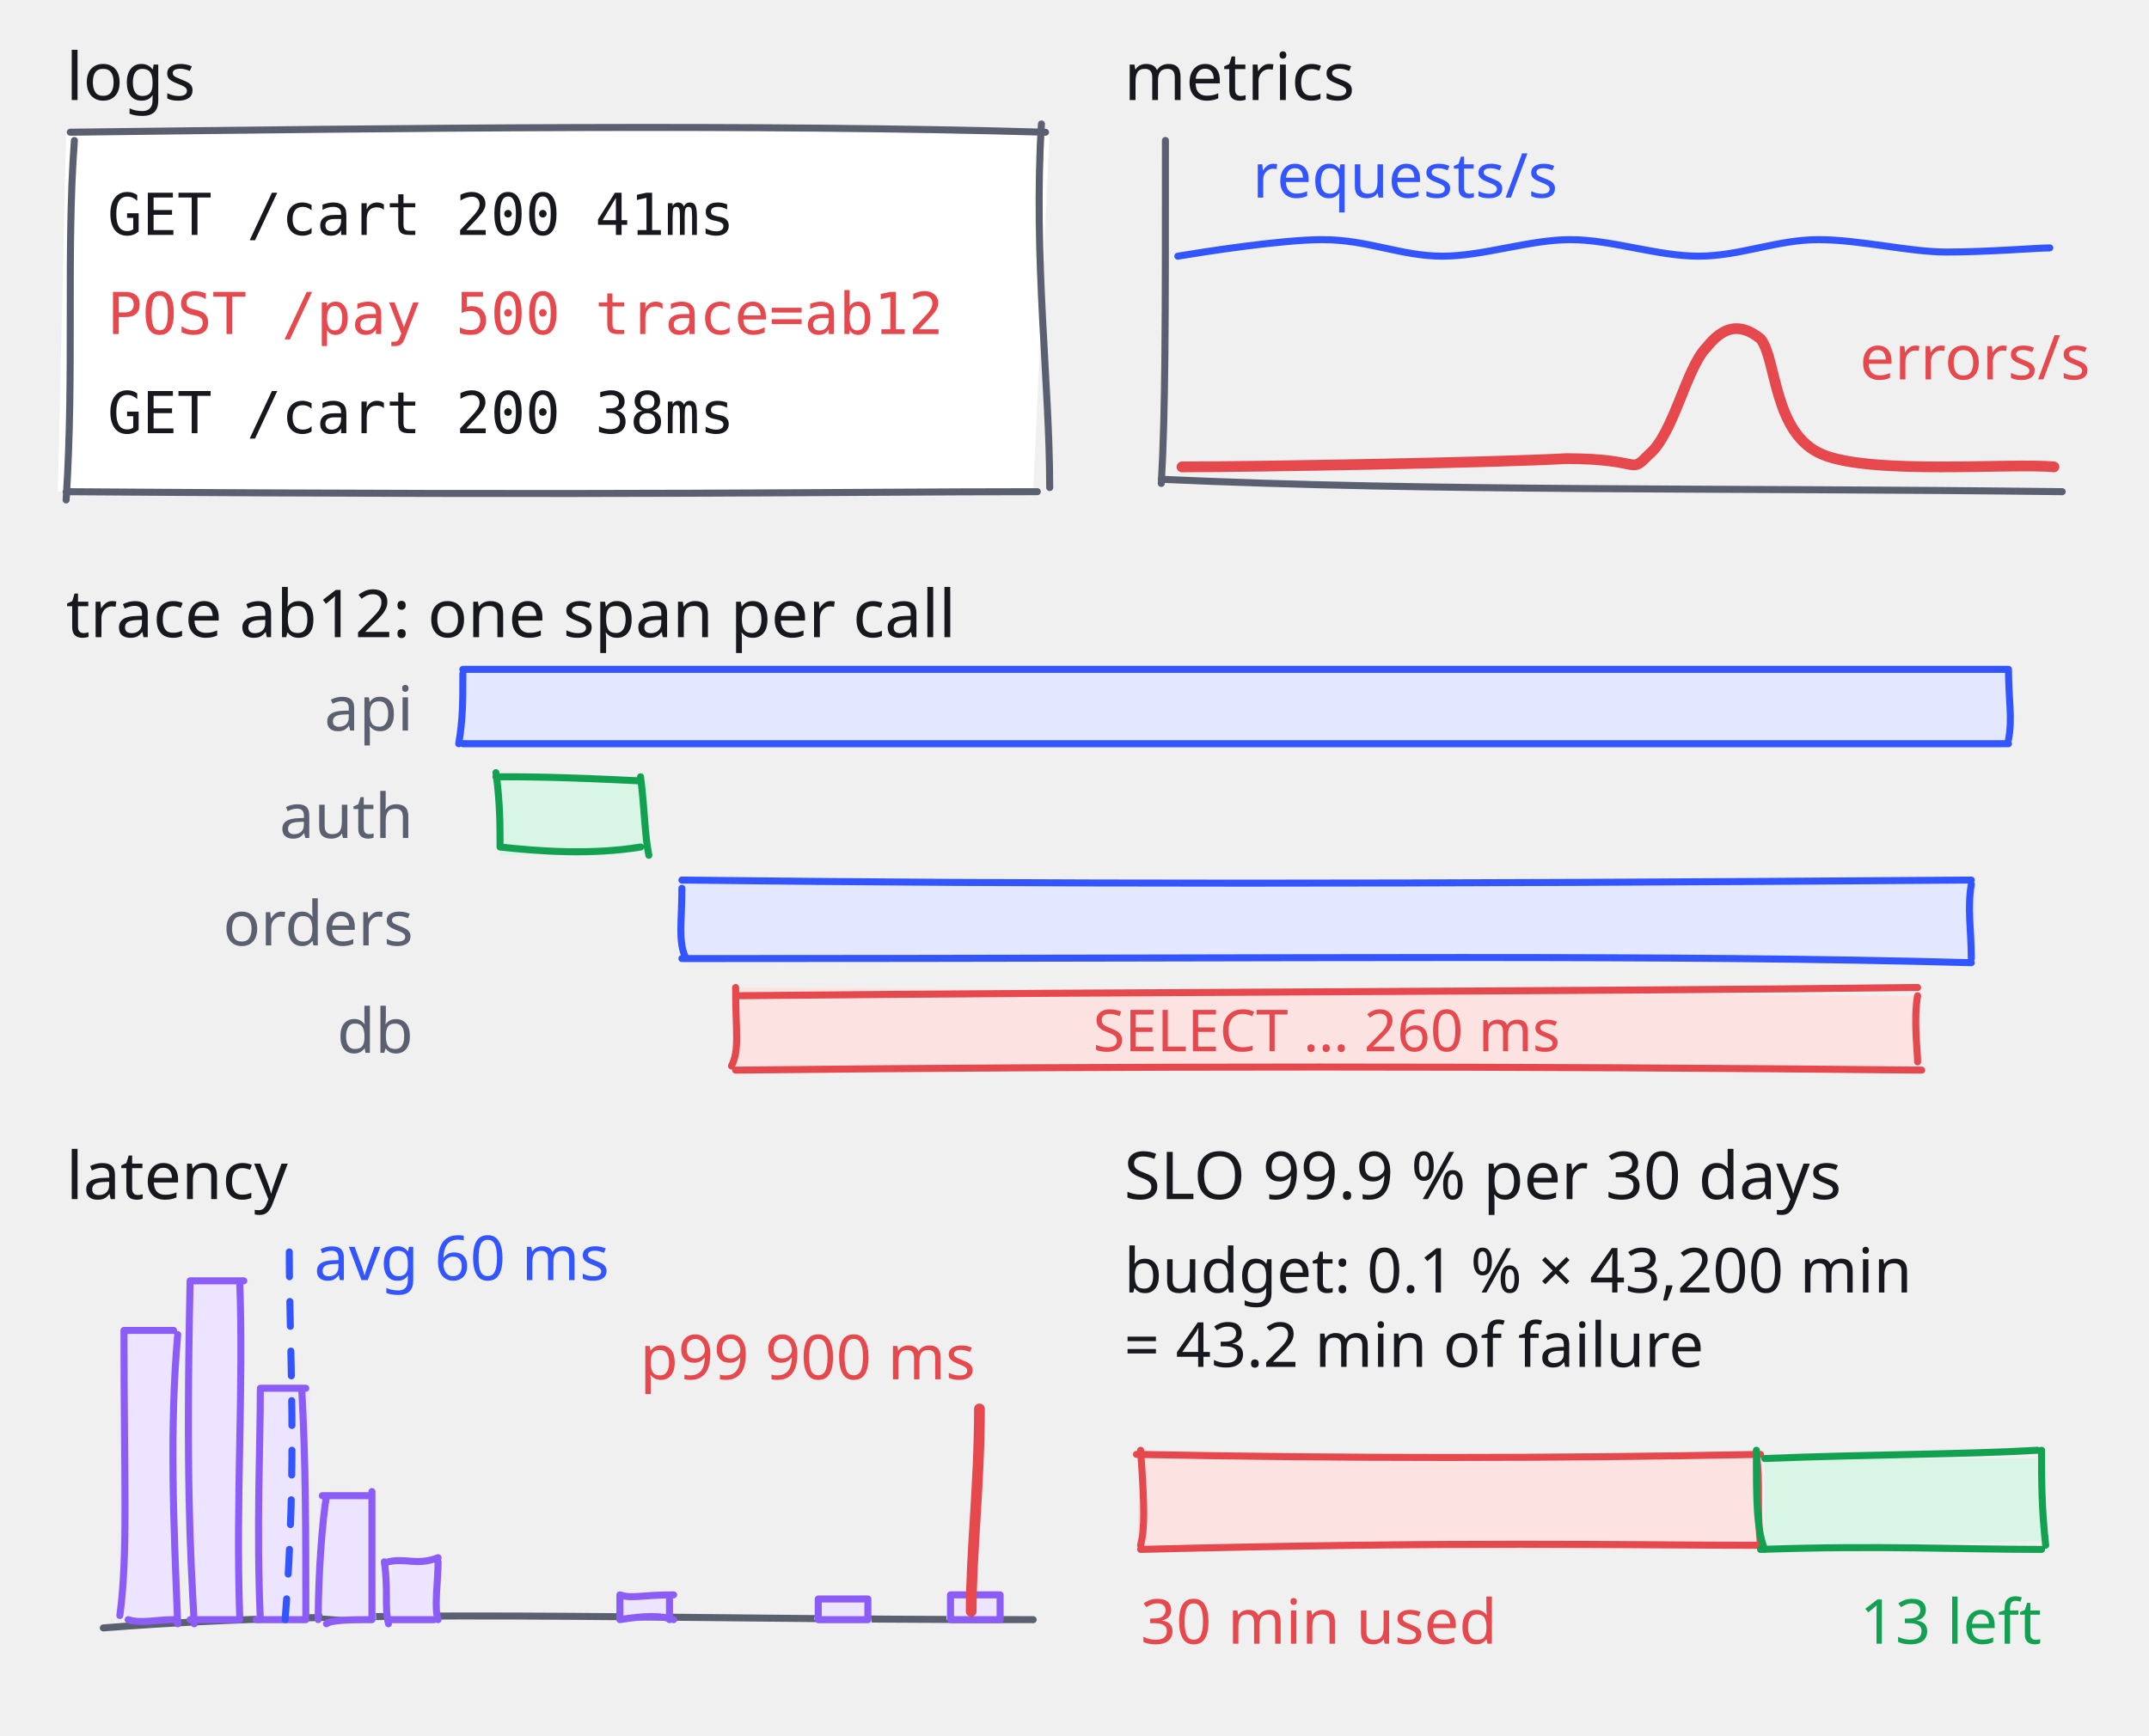
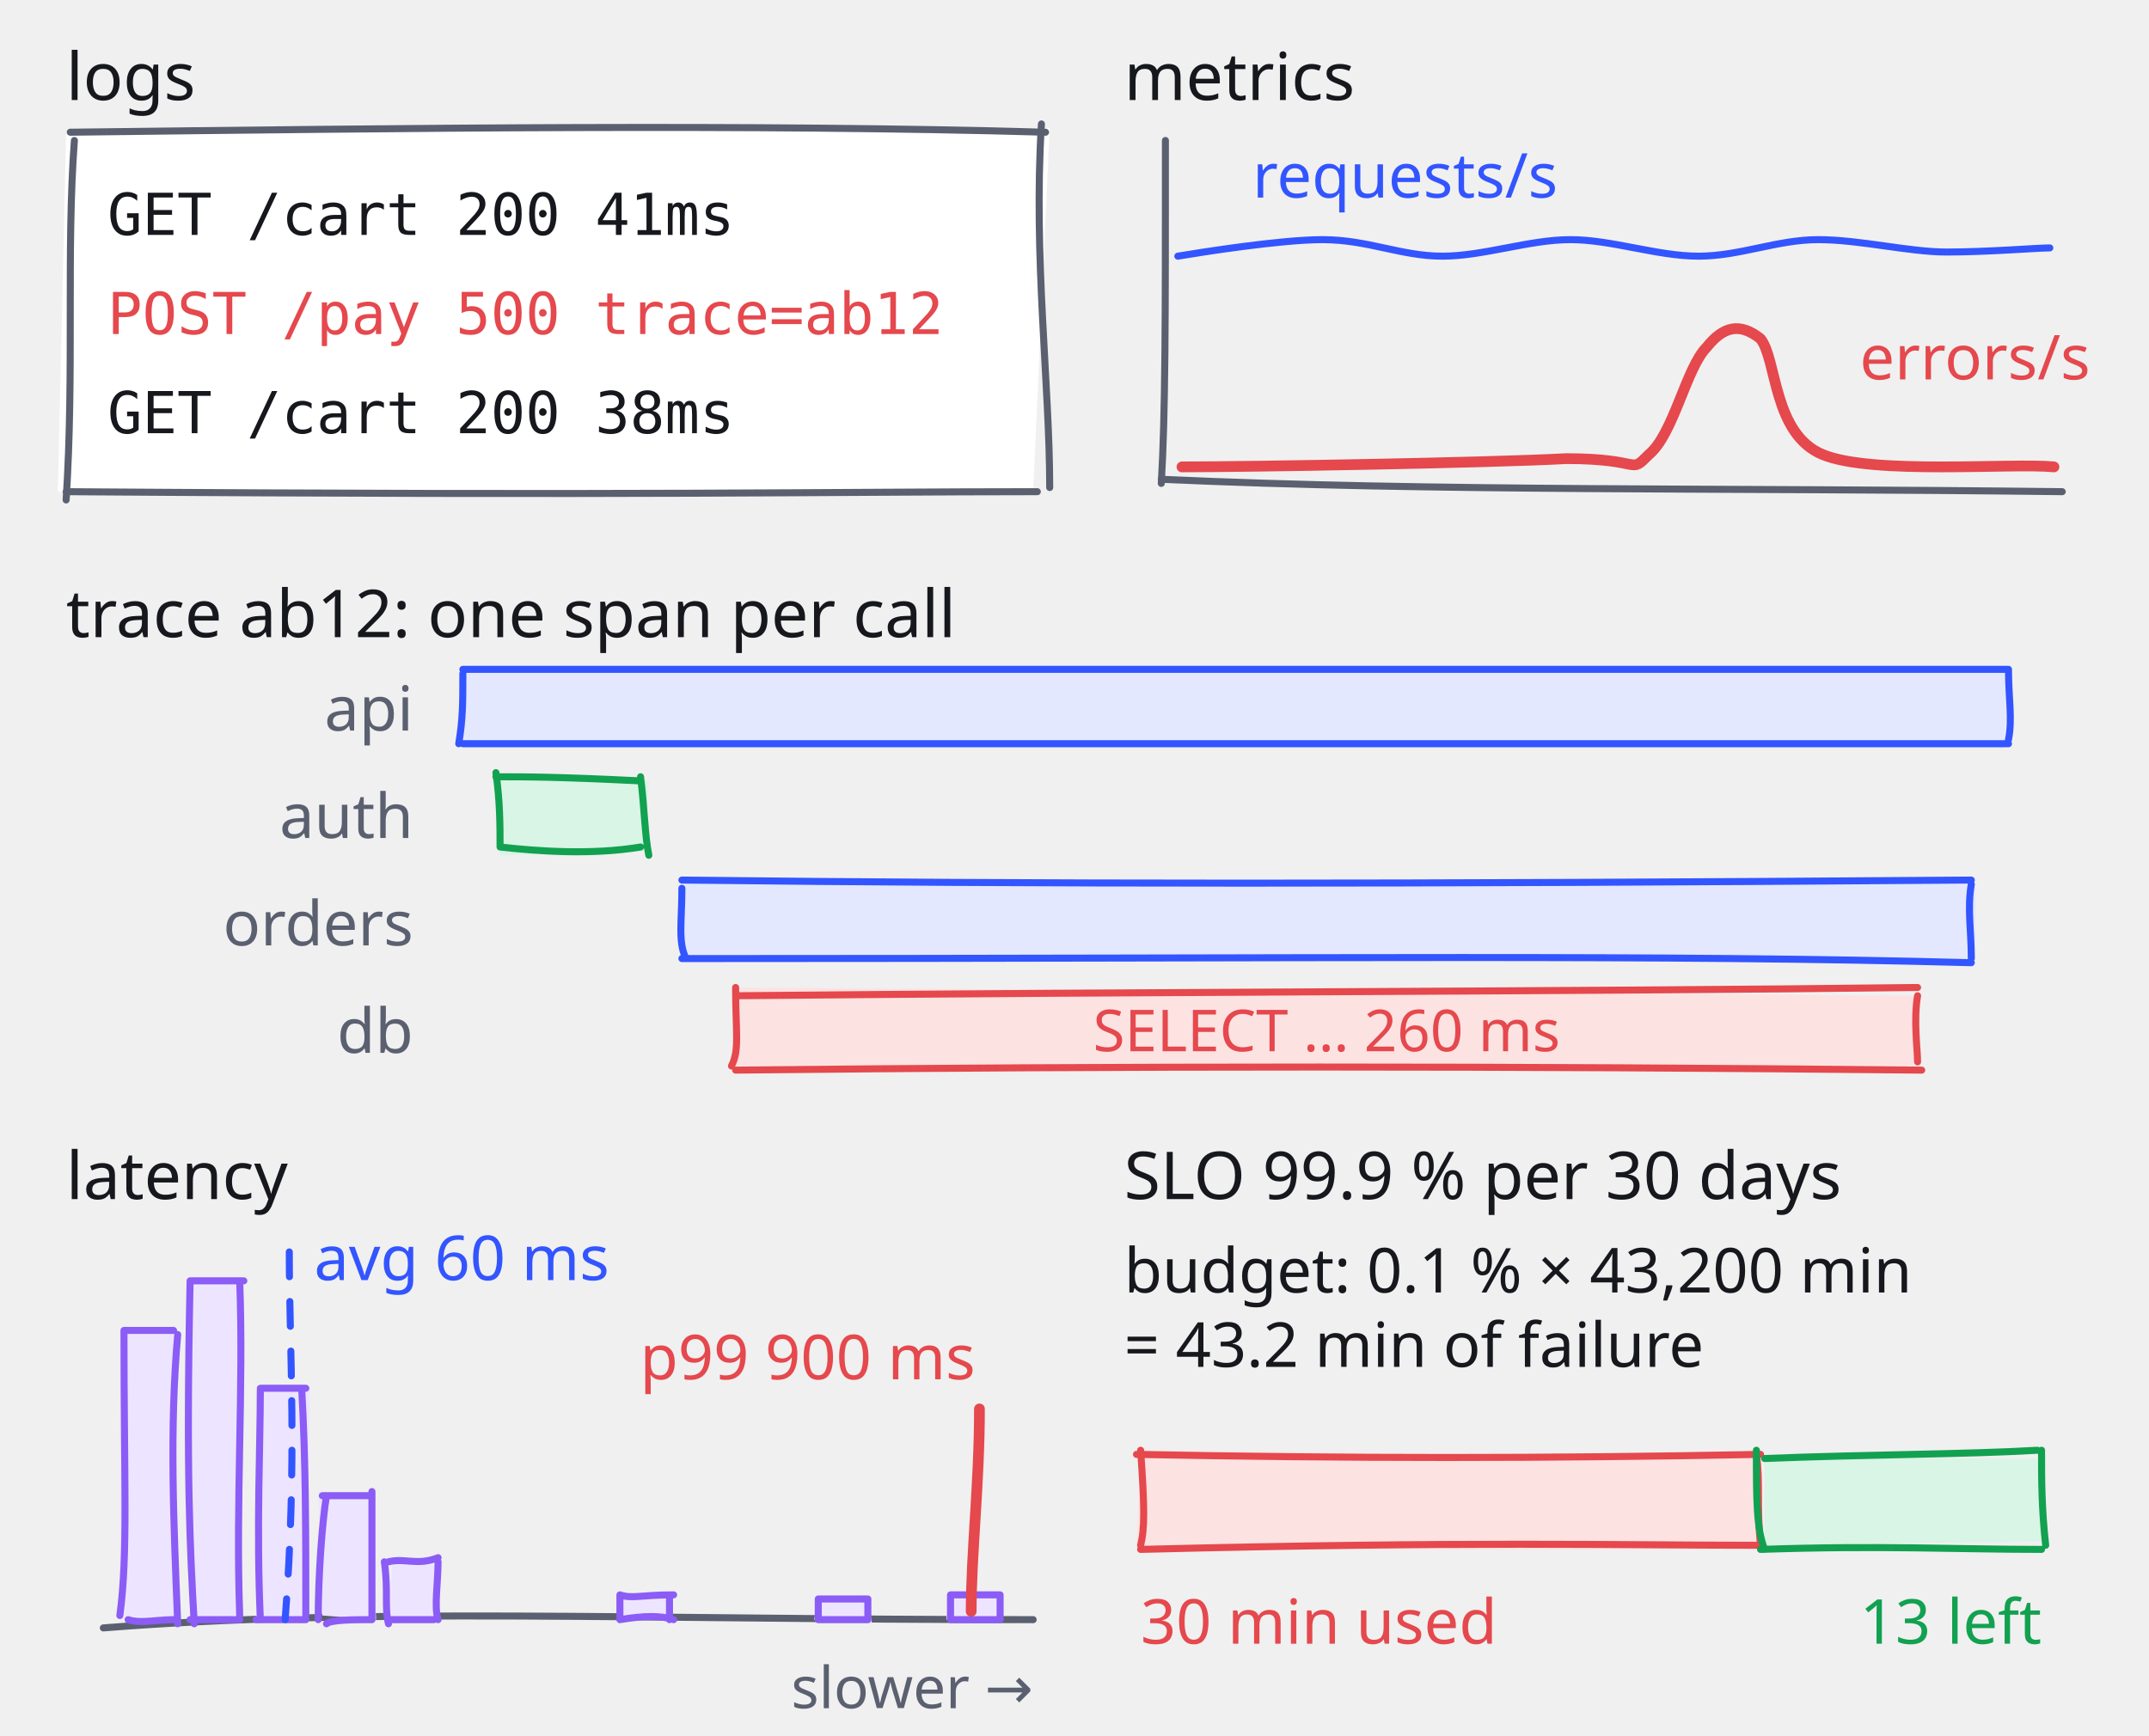
<svg xmlns="http://www.w3.org/2000/svg" viewBox="0 0 520 420" class="dg" data-diagram="observability">
  <style>
.dg path{fill:none;stroke-linecap:round;stroke-linejoin:round;stroke-width:1.7}
.dg .w-thick{stroke-width:2.6}.dg .w-thin{stroke-width:1.1}
.dg text{font-family:'Segoe Print','Bradley Hand','Comic Sans MS',system-ui,sans-serif;stroke:none}.dg .t-mono{font-family:'JetBrains Mono',monospace}
.s-ink{stroke:#16181D}.s-muted{stroke:#5B6070}.s-red{stroke:#E5484D}.s-blue{stroke:#3355FF}.s-green{stroke:#12A150}.s-orange{stroke:#F59E0B}.s-violet{stroke:#8B5CF6}.s-paper{stroke:#fff}.s-hl{stroke:#FFE45C}
.f-ink{fill:#16181D!important}.f-muted{fill:#E9E3D9!important}.f-red{fill:#FDE2E2!important}.f-blue{fill:#E3E8FF!important}.f-green{fill:#D8F5E5!important}.f-orange{fill:#FFF1D6!important}.f-violet{fill:#EDE5FF!important}.f-paper{fill:#fff!important}.f-hl{fill:#FFE45C!important}
.h-red{stroke:#E5484D}.h-blue{stroke:#3355FF}.h-green{stroke:#12A150}.h-orange{stroke:#F59E0B}.h-violet{stroke:#8B5CF6}.h-hl{stroke:#FFE45C}.h-ink{stroke:#16181D}.h-muted{stroke:#9AA0AE}
.t-ink{fill:#16181D}.t-muted{fill:#5B6070}.t-red{fill:#E5484D}.t-blue{fill:#3355FF}.t-green{fill:#12A150}.t-orange{fill:#B7791F}.t-violet{fill:#8B5CF6}.t-paper{fill:#fff}
</style>
  <g>
    <text x="16" y="18" font-size="16" text-anchor="start" dominant-baseline="central" class="t t-ink t-bold">logs</text>
    <path d="M16 32 L254 31 L250 119 L14 119" class="f-paper" />
    <path d="M17 32 C98 31, 183 30, 253 32 M252 30 C250 62, 254 93, 254 118 M251 119 C203 119, 154 120, 16 119 M16 121 C18 90, 16 61, 18 34" class="s-muted" />
    <text x="26" y="52" font-size="14" text-anchor="start" dominant-baseline="central" class="t t-ink t-mono">GET /cart 200 41ms</text>
    <text x="26" y="76" font-size="14" text-anchor="start" dominant-baseline="central" class="t t-red t-mono">POST /pay 500 trace=ab12</text>
    <text x="26" y="100" font-size="14" text-anchor="start" dominant-baseline="central" class="t t-ink t-mono">GET /cart 200 38ms</text>
  </g>
  <g>
    <text x="272" y="18" font-size="16" text-anchor="start" dominant-baseline="central" class="t t-ink t-bold">metrics</text>
    <path d="M281 116 C347 119, 416 118, 499 119" class="s-muted" />
    <path d="M281 117 C282 100, 282 78, 282 34" class="s-muted" />
  </g>
  <g>
    <path d="M285 62 C291 61, 310 58, 320 58 C331 58, 339 62, 349 62 C359 62, 370 58, 380 58 C390 58, 401 62, 411 62 C421 62, 430 58, 440 58 C450 58, 462 61, 471 61 C481 61, 493 60, 496 60" class="s-blue" />
    <text x="340" y="42" font-size="15" text-anchor="middle" dominant-baseline="central" class="t t-blue">requests/s</text>
  </g>
  <g>
    <path d="M286 113 C302 113, 361 112, 379 111 C398 111, 394 115, 399 110 C405 105, 408 89, 413 84 C417 79, 421 78, 426 82 C430 87, 429 105, 441 110 C453 115, 487 112, 497 113" class="s-red w-thick" />
    <text x="450" y="86" font-size="15" text-anchor="start" dominant-baseline="central" class="t t-red">errors/s</text>
  </g>
  <g>
    <text x="16" y="148" font-size="16" text-anchor="start" dominant-baseline="central" class="t t-ink t-bold">trace ab12: one span per call</text>
  </g>
  <g>
    <text x="100" y="171" font-size="15" text-anchor="end" dominant-baseline="central" class="t t-muted">api</text>
    <path d="M112 162 L486 162 L485 181 L112 181" class="f-blue" />
    <path d="M112 162 C235 162, 357 162, 486 162 M486 162 C486 169, 487 174, 486 179 M486 180 C376 180, 266 180, 112 180 M111 180 C112 174, 112 170, 112 163" class="s-blue" />
    <text x="100" y="197" font-size="15" text-anchor="end" dominant-baseline="central" class="t t-muted">auth</text>
    <path d="M121 188 L157 189 L156 206 L121 207" class="f-green" />
    <path d="M120 188 C127 188, 135 188, 155 189 M155 188 C156 196, 156 202, 157 207 M155 205 C143 207, 130 206, 121 205 M121 205 C121 200, 121 194, 120 187" class="s-green" />
    <text x="100" y="223" font-size="15" text-anchor="end" dominant-baseline="central" class="t t-muted">orders</text>
    <path d="M164 214 L478 214 L478 232 L165 231" class="f-blue" />
    <path d="M165 213 C251 214, 338 214, 477 213 M477 214 C476 220, 477 225, 477 232 M477 233 C402 231, 327 232, 165 232 M166 232 C164 228, 165 223, 165 215" class="s-blue" />
    <text x="100" y="249" font-size="15" text-anchor="end" dominant-baseline="central" class="t t-muted">db</text>
    <path d="M178 239 L464 241 L463 258 L177 258" class="f-red" />
    <path d="M178 241 C280 240, 382 240, 464 239 M464 241 C463 247, 464 254, 464 257 M465 259 C367 258, 270 258, 178 259 M177 258 C179 254, 178 250, 178 239" class="s-red" />
    <text x="321" y="249" font-size="14" text-anchor="middle" dominant-baseline="central" class="t t-red">SELECT … 260 ms</text>
  </g>
  <g>
    <text x="16" y="284" font-size="16" text-anchor="start" dominant-baseline="central" class="t t-ink t-bold">latency</text>
    <path d="M25 394 C88 389, 153 392, 250 392" class="s-muted" />
    <path d="M29 322 L42 321 L43 392 L29 391" class="f-violet" />
    <path d="M30 322 C35 322, 38 322, 42 322 M43 323 C41 346, 42 368, 43 393 M42 392 C38 392, 34 393, 31 392 M29 391 C31 376, 30 359, 30 322" class="s-violet" />
    <path d="M46 310 L58 311 L58 392 L46 392" class="f-violet" />
    <path d="M46 310 C50 310, 54 310, 59 310 M58 310 C59 336, 57 363, 58 391 M58 392 C54 392, 51 392, 46 392 M47 393 C46 375, 45 357, 46 310" class="s-violet" />
    <path d="M62 337 L75 336 L74 392 L62 392" class="f-violet" />
    <path d="M63 336 C65 336, 69 336, 74 336 M73 336 C74 354, 74 370, 74 391 M74 392 C72 392, 68 392, 62 392 M63 392 C62 370, 63 350, 63 336" class="s-violet" />
    <path d="M77 361 L90 363 L91 392 L78 391" class="f-violet" />
    <path d="M78 362 C80 362, 84 362, 90 362 M90 361 C90 375, 90 387, 90 392 M90 392 C86 392, 80 392, 79 393 M77 392 C77 381, 78 368, 79 362" class="s-violet" />
    <path d="M95 377 L106 379 L106 392 L94 393" class="f-violet" />
    <path d="M94 378 C98 377, 101 379, 106 377 M106 378 C106 383, 105 389, 106 392 M105 392 C102 392, 99 392, 94 392 M94 393 C93 389, 94 385, 93 378" class="s-violet" />
    <path d="M150 386 L162 387 L162 392 L150 391" class="f-violet" />
    <path d="M150 386 C153 387, 155 386, 163 386 M162 386 C162 388, 162 391, 162 392 M163 392 C160 391, 156 391, 150 392 M150 392 C150 390, 150 390, 150 386" class="s-violet" />
    <path d="M198 387 L210 386 L211 393 L197 392" class="f-violet" />
    <path d="M198 387 C203 387, 208 387, 210 387 M210 387 C210 388, 210 389, 210 392 M210 392 C205 392, 201 392, 198 392 M198 392 C198 390, 198 389, 198 387" class="s-violet" />
    <path d="M229 387 L241 385 L242 392 L229 392" class="f-violet" />
    <path d="M230 386 C234 386, 238 386, 242 386 M242 386 C242 387, 242 389, 242 392 M242 392 C238 392, 234 392, 230 392 M230 392 C230 391, 230 389, 230 386" class="s-violet" />
+     <text x="250" y="408" font-size="14" text-anchor="end" dominant-baseline="central" class="t t-muted">slower →</text>
  </g>
  <g>
    <path d="M70 303 C70 327, 72 353, 69 392" class="s-blue" stroke-dasharray="6 6" />
    <text x="76" y="304" font-size="15" text-anchor="start" dominant-baseline="central" class="t t-blue">avg 60 ms</text>
    <path d="M237 341 C237 359, 235 376, 235 390" class="s-red w-thick" />
    <text x="236" y="328" font-size="15" text-anchor="end" dominant-baseline="central" class="t t-red t-bold">p99 900 ms</text>
  </g>
  <g>
    <text x="272" y="284" font-size="16" text-anchor="start" dominant-baseline="central" class="t t-ink t-bold">SLO 99.9 % per 30 days</text>
    <text x="272" y="307" font-size="15" text-anchor="start" dominant-baseline="central" class="t t-ink">budget: 0.1 % × 43,200 min</text>
    <text x="272" y="325" font-size="15" text-anchor="start" dominant-baseline="central" class="t t-ink">= 43.2 min of failure</text>
  </g>
  <g>
    <path d="M276 351 L426 353 L426 375 L275 375" class="f-red" />
    <path d="M275 352 C325 353, 375 353, 426 352 M425 352 C426 359, 425 364, 426 374 M426 374 C392 374, 355 373, 276 375 M276 374 C277 370, 277 365, 276 351" class="s-red" />
    <path d="M427 353 L495 353 L494 373 L427 374" class="f-green" />
    <path d="M427 353 C452 352, 476 352, 493 351 M494 351 C494 358, 494 365, 495 374 M494 375 C474 375, 455 374, 426 375 M427 375 C425 370, 425 363, 425 351" class="s-green" />
    <text x="276" y="392" font-size="15" text-anchor="start" dominant-baseline="central" class="t t-red">30 min used</text>
    <text x="494" y="392" font-size="15" text-anchor="end" dominant-baseline="central" class="t t-green">13 left</text>
  </g>
</svg>
